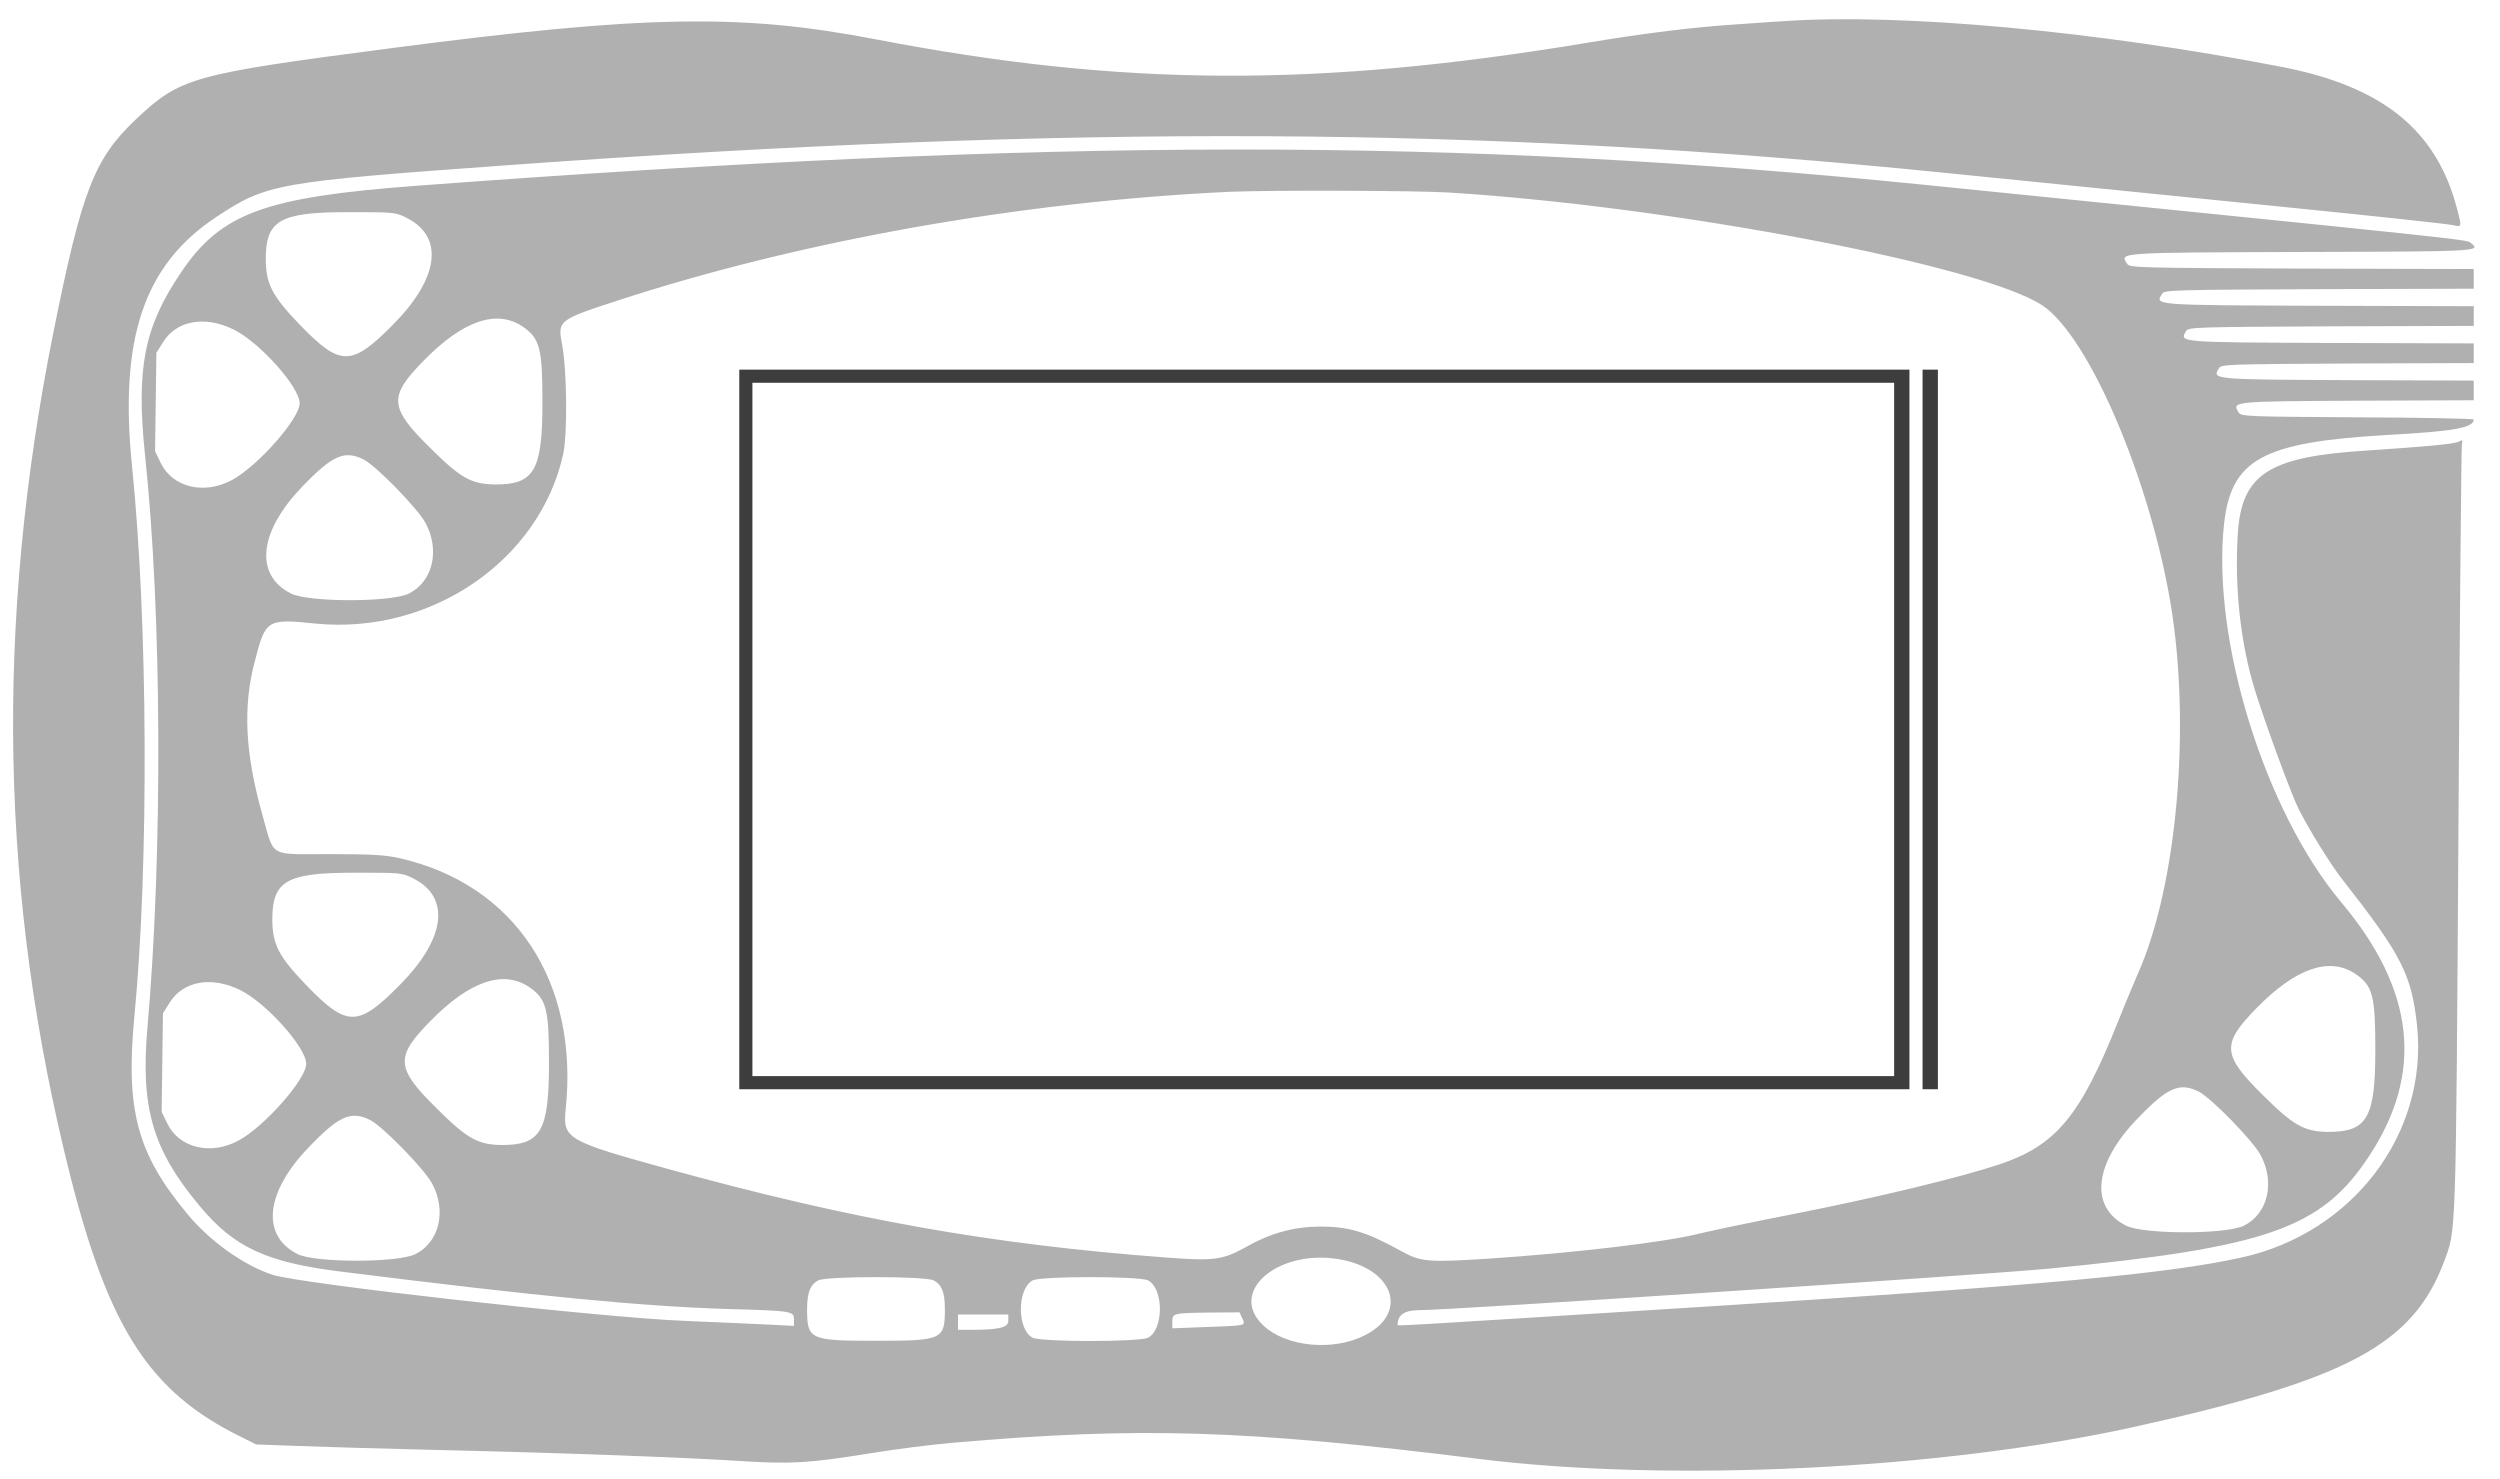
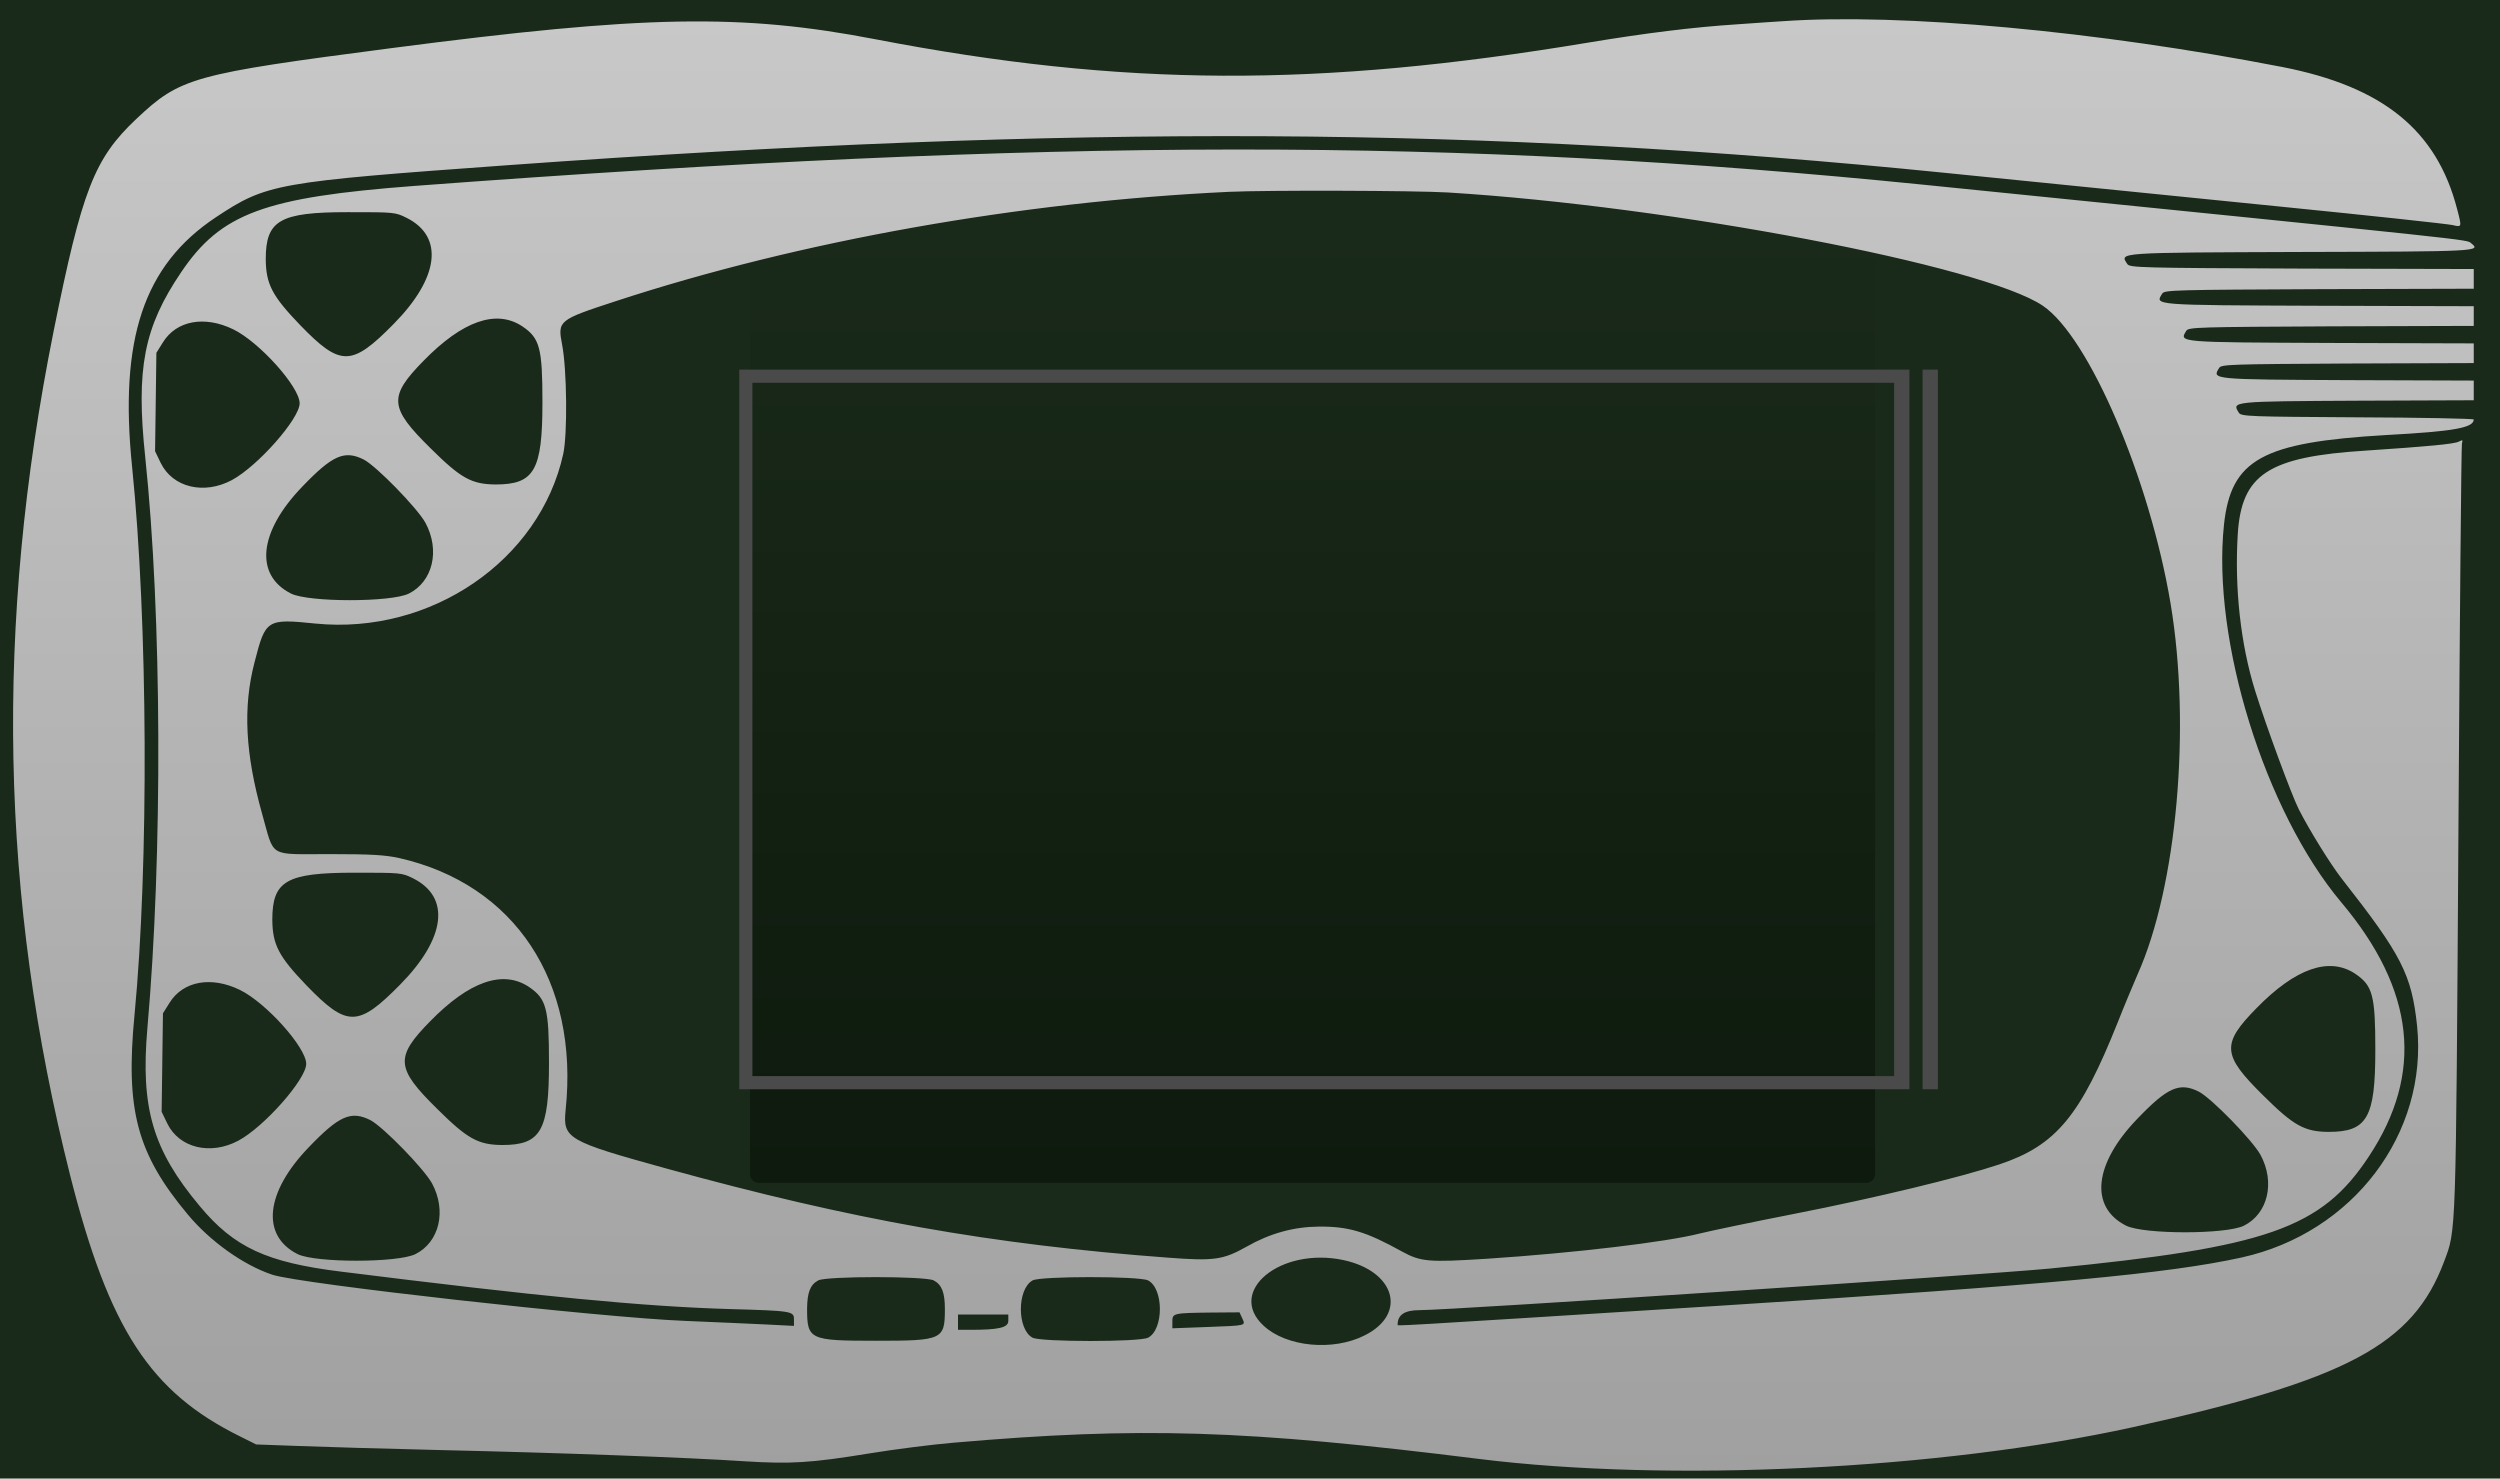
<svg xmlns="http://www.w3.org/2000/svg" width="1524" height="901.333" viewBox="0 0 1143 676">
-   <path fill="#b0b0b0" d="M815 9.7c-2.5.1-11.7.8-20.5 1.4-20.4 1.3-42.6 4.1-68.5 8.4C602.3 40.1 513.4 39.7 400.5 18 338.8 6.1 294.8 6.9 179 22 87.7 33.9 82.5 35.4 62.3 54.4c-19.2 18.1-24.8 32.5-37.8 97.1-27 134.6-24.5 258.7 7.6 386 17.8 70.1 36.5 98.9 77.6 119.2l7.4 3.7 19.2.7c10.6.4 40.4 1.3 66.2 1.9 53.2 1.2 112.8 3.4 138 5.1 20.9 1.3 30.1.8 57-3.6 11.6-1.9 28.9-4.1 38.5-4.9 85.4-7.4 133.3-5.9 240 7.4 87.4 10.9 211 4.9 299.2-14.5 97.9-21.6 127.9-37.6 142.2-75.6 5.6-15 5.4-9 6.6-197.9.6-96 1.3-175.3 1.6-176.3.5-1.6.3-1.7-1.4-.8-2.1 1.1-13.9 2.2-42.3 4.1-44.9 2.8-57.1 10.8-58.8 38.3-1.5 24.7 1.3 50.3 8 71.7 4.9 15.7 16.6 47.5 19.9 54 4.7 9.3 14.6 25.3 19.7 31.8 27.4 34.9 31.9 43.8 34.4 67.3 5 49.2-29.3 94.5-80.1 105.8-33.5 7.4-88 12.5-239 22.1-155.3 9.8-147 9.3-147 8.6 0-4.5 3.2-6.6 10.1-6.6 14.1 0 257.4-16.1 287.9-19 99.5-9.7 124.3-18.3 146-51.2 25.3-38.2 21.2-76.1-12.6-116.3-34.9-41.6-59.2-119.8-53.6-172.6 3.2-29.9 17.5-37.7 74.2-41 31.1-1.7 39.9-3.3 40-7.1 0-.4-23.9-.9-53.1-1-49.4-.3-53.3-.4-54.3-2.1-3.3-5.2-3.4-5.2 54.3-5.5l53.1-.2v-9l-57.6-.2c-62.6-.3-62.1-.3-58.8-5.6 1-1.6 5.1-1.7 58.8-2l57.6-.2v-9l-65.1-.2c-70.8-.3-69.6-.2-66.3-5.6 1-1.6 5.5-1.7 66.3-2l65.1-.2v-9l-70.6-.2c-76.9-.3-75.2-.2-71.8-5.6 1-1.6 5.7-1.7 71.8-2l70.6-.2v-9l-78.6-.2c-73.7-.3-78.8-.4-79.8-2.1-3.4-5.3-5.9-5.2 79.8-5.5 81.3-.2 82-.3 77.4-4-2.3-1.8 6.3-.8-249.9-26.7C664.7 62.8 483.7 63 189.5 85c-68.6 5.2-88.5 12.5-106.7 39.5-17 25.1-20.7 44-16.4 84.5 7.6 72.1 8 181.6 1 260.9-3.2 36.7 2.4 55.8 23.9 81.5 15.7 18.9 30.6 25.8 64.7 30 91.1 11.4 137.7 15.9 177.5 17.1 28.7.8 29.5 1 29.5 4.7v3l-11.7-.6c-6.5-.3-23.7-1.1-38.3-1.7-38-1.5-176-16.9-188.5-21.1-13.2-4.4-28.5-15.3-38.7-27.6-23.2-27.8-28.5-47.7-24.3-91.2 6.6-68.6 6.1-179.9-1.1-250.5-6-58.5 5.3-92.2 38.2-114.1 23.4-15.5 27.2-16.2 133.9-23.9C491.8 56.8 679.1 57.8 889 79c43.7 4.4 113 11.4 154 15.5s76.2 7.9 78.3 8.4c4.3 1 4.3 1.1 2.1-7.3-9.3-36-33.9-56-80.1-65C958.8 14.2 869.3 5.9 815 9.7M662 88c102.3 6.3 244.9 33.4 272 51.8 21.1 14.3 48.8 79 58.4 136.2 9.4 56.3 2.9 129.4-15.1 169.5-1.9 4.4-6 14.1-8.9 21.5-17.3 43.4-28.4 56.7-54.4 65.4-17.7 5.9-56.1 15.2-93.3 22.5-19.4 3.8-38.9 7.9-43.3 9-15.6 4-57.9 9-97.6 11.6-26.7 1.7-30.2 1.4-38.8-3.3-16.4-9.1-24.4-11.5-38-11.4-11.6.1-22.4 3.1-33.1 9.2-10.7 6-14.8 6.6-35.9 5-80.6-6-144.3-17.3-229.5-40.8-45.3-12.5-47.2-13.7-45.9-26.7 6.2-58.7-23.2-103.2-76.1-115.2-6.5-1.4-12.5-1.8-31.9-1.8-28.3 0-25 1.9-30.7-18.2-7.8-27.7-8.9-49-3.5-69.6 5-19.5 5.5-19.9 27.9-17.6 52.8 5.2 102.5-28.9 113.2-77.5 2-9 1.7-38.7-.5-50-2.1-11-1.8-11.3 24.5-19.9 84.3-27.6 184.9-45.5 280.5-50 17-.8 85.3-.6 100 .3M185.9 99.6c17.2 8.6 14.9 27.4-5.9 48.5-19.3 19.6-24.3 19.6-42.8.5-12.8-13.3-15.6-18.7-15.7-30.1 0-17.8 6.4-21.5 37.5-21.5 21.3 0 21.7 0 26.9 2.6m52.9 49.6c8 5.4 9.2 9.8 9.2 34.8 0 31.1-3.7 37.5-21.4 37.5-11-.1-15.9-2.8-29.7-16.5-19-18.7-19.4-23.6-3.2-40.1 17.8-18.2 33.2-23.6 45.1-15.7m-132.1 1.4c11.9 5.8 30.3 26.3 30.3 33.8 0 7-19.1 28.7-31 35.1-12.7 6.8-27 3.4-32.5-7.8l-2.6-5.4.3-22.5.3-22.5 3-4.8c6.2-10 19.1-12.3 32.2-5.9m59.6 59.5c5.8 3 24.5 22.2 28.2 28.9 6.8 12.6 3.4 26.9-7.6 32.4-8.2 4-45.6 4-53.8 0-16.9-8.5-14.8-28.3 5.1-48.9 13.8-14.4 19.3-16.8 28.1-12.4m22.6 191.5c17.2 8.6 14.9 27.4-5.9 48.5-19.3 19.6-24.3 19.6-42.8.5-12.8-13.3-15.6-18.7-15.7-30.1 0-17.8 6.4-21.5 37.5-21.5 21.3 0 21.7 0 26.9 2.6m887.9 43.6c8 5.4 9.2 9.8 9.2 34.8 0 31.1-3.7 37.5-21.4 37.5-11-.1-15.9-2.8-29.7-16.5-19-18.7-19.4-23.6-3.2-40.1 17.8-18.2 33.2-23.6 45.1-15.7m-835 6c8 5.4 9.2 9.8 9.2 34.8 0 31.1-3.7 37.5-21.4 37.5-11-.1-15.9-2.8-29.7-16.5-19-18.7-19.4-23.6-3.2-40.1 17.8-18.2 33.2-23.6 45.1-15.7m-132.1 1.4c11.9 5.8 30.3 26.3 30.3 33.8 0 7-19.1 28.7-31 35.1-12.7 6.8-27 3.4-32.5-7.8l-2.6-5.4.3-22.5.3-22.5 3-4.8c6.2-10 19.1-12.3 32.2-5.9m895.6 46.5c5.8 3 24.5 22.2 28.2 28.9 6.8 12.6 3.4 26.9-7.6 32.4-8.2 4-45.6 4-53.8 0-16.9-8.5-14.8-28.3 5.1-48.9 13.8-14.4 19.3-16.8 28.1-12.4m-836 13c5.8 3 24.5 22.2 28.2 28.9 6.8 12.6 3.4 26.9-7.6 32.4-8.2 4-45.6 4-53.8 0-16.9-8.5-14.8-28.3 5.1-48.9 13.8-14.4 19.3-16.8 28.1-12.4m444.9 64c23.7 5.1 29.3 24.6 9.8 34.4-14.5 7.4-35.9 5.3-46.3-4.4-17-15.7 7.7-36.1 36.5-30m-187.3 9.3c3.7 2 5.1 5.5 5.1 13.1 0 14-1.1 14.5-31.5 14.5-30.5 0-31.5-.5-31.5-14.8.1-7.3 1.4-10.8 5.1-12.8 3.6-2 48.9-2 52.8 0m98 0c7.2 3.8 7.2 22.4 0 26.2-4 2-48.8 2-52.8 0-7.1-3.7-7.2-22.2 0-26.2 3.6-2 48.9-2 52.8 0m43 17.2c1.6 3.6 2.4 3.4-15.8 4.1l-16.1.6v-3.1c0-3.8.4-3.9 17.6-4.1l13.1-.1zM461 603.9c0 3.1-4.3 4.1-17.6 4.1H438v-7h23z" />
-   <path fill="#3d3d3d" d="M338 333.5V498h535V169H338zm528 0V492H344V175h522zM879 333.5V498h7V169h-7z" />
+   <defs>
+     <linearGradient id="b" x1="0" x2="0" y1="0" y2="1">
+       <stop offset="0%" stop-color="#c8c8c8" />
+       <stop offset="100%" stop-color="#a0a0a0" />
+     </linearGradient>
+     <linearGradient id="a" x1="0" x2="0" y1="0" y2="1">
+       <stop offset="0%" stop-color="#1a2a1a" />
+       <stop offset="100%" stop-color="#0d1a0d" />
+     </linearGradient>
+   </defs>
+   <path fill="#1a2a1a" d="M0 0h1143v676H0z" />
+   <rect width="514.4" height="439.4" x="342.9" y="101.4" fill="url(#a)" rx="4" />
+   <path fill="url(#b)" d="M815 9.7c-2.5.1-11.7.8-20.5 1.4-20.4 1.3-42.6 4.1-68.5 8.4C602.3 40.1 513.4 39.7 400.5 18 338.8 6.1 294.8 6.9 179 22 87.7 33.9 82.5 35.4 62.3 54.4c-19.2 18.1-24.8 32.5-37.8 97.1-27 134.6-24.5 258.7 7.6 386 17.8 70.1 36.5 98.9 77.6 119.2l7.4 3.7 19.2.7c10.6.4 40.4 1.3 66.2 1.9 53.2 1.2 112.8 3.4 138 5.1 20.9 1.3 30.1.8 57-3.6 11.6-1.9 28.9-4.1 38.5-4.9 85.4-7.4 133.3-5.9 240 7.4 87.4 10.9 211 4.9 299.2-14.5 97.9-21.6 127.9-37.6 142.2-75.6 5.6-15 5.4-9 6.6-197.9.6-96 1.3-175.3 1.6-176.3.5-1.6.3-1.7-1.4-.8-2.1 1.1-13.9 2.2-42.3 4.1-44.9 2.8-57.1 10.8-58.8 38.3-1.5 24.7 1.3 50.3 8 71.7 4.9 15.7 16.6 47.5 19.9 54 4.7 9.3 14.6 25.3 19.7 31.8 27.4 34.9 31.9 43.8 34.4 67.3 5 49.2-29.3 94.5-80.1 105.8-33.5 7.4-88 12.5-239 22.1-155.3 9.8-147 9.3-147 8.6 0-4.5 3.2-6.6 10.1-6.6 14.1 0 257.4-16.1 287.9-19 99.5-9.7 124.3-18.3 146-51.2 25.3-38.2 21.2-76.1-12.6-116.3-34.9-41.6-59.2-119.8-53.6-172.6 3.2-29.9 17.5-37.7 74.2-41 31.1-1.7 39.9-3.3 40-7.1 0-.4-23.9-.9-53.1-1-49.4-.3-53.3-.4-54.3-2.1-3.3-5.2-3.4-5.2 54.3-5.5l53.1-.2v-9l-57.6-.2c-62.6-.3-62.1-.3-58.8-5.6 1-1.6 5.1-1.7 58.8-2l57.6-.2v-9l-65.1-.2c-70.8-.3-69.6-.2-66.3-5.6 1-1.6 5.5-1.7 66.3-2l65.1-.2v-9l-70.6-.2c-76.9-.3-75.2-.2-71.8-5.6 1-1.6 5.7-1.7 71.8-2l70.6-.2v-9l-78.6-.2c-73.7-.3-78.8-.4-79.8-2.1-3.4-5.3-5.9-5.2 79.8-5.5 81.3-.2 82-.3 77.4-4-2.3-1.8 6.3-.8-249.9-26.7C664.7 62.8 483.7 63 189.5 85c-68.6 5.2-88.5 12.5-106.7 39.5-17 25.1-20.7 44-16.4 84.5 7.6 72.1 8 181.6 1 260.9-3.2 36.7 2.4 55.8 23.9 81.5 15.7 18.9 30.6 25.8 64.7 30 91.1 11.4 137.7 15.9 177.5 17.1 28.7.8 29.5 1 29.5 4.7v3l-11.7-.6c-6.5-.3-23.7-1.1-38.3-1.7-38-1.5-176-16.9-188.5-21.1-13.2-4.4-28.5-15.3-38.7-27.6-23.2-27.8-28.5-47.7-24.3-91.2 6.6-68.6 6.1-179.9-1.1-250.5-6-58.5 5.3-92.2 38.2-114.1 23.4-15.5 27.2-16.2 133.9-23.9C491.8 56.8 679.1 57.8 889 79c43.7 4.4 113 11.4 154 15.5s76.2 7.9 78.3 8.4c4.3 1 4.3 1.1 2.1-7.3-9.3-36-33.9-56-80.1-65C958.8 14.2 869.3 5.9 815 9.7M662 88c102.3 6.3 244.9 33.4 272 51.8 21.1 14.3 48.8 79 58.4 136.2 9.4 56.3 2.9 129.4-15.1 169.5-1.9 4.4-6 14.1-8.9 21.5-17.3 43.4-28.4 56.7-54.4 65.4-17.7 5.9-56.1 15.2-93.3 22.5-19.4 3.8-38.9 7.9-43.3 9-15.6 4-57.9 9-97.6 11.6-26.7 1.7-30.2 1.4-38.8-3.3-16.4-9.1-24.4-11.5-38-11.4-11.6.1-22.4 3.1-33.1 9.2-10.7 6-14.8 6.6-35.9 5-80.6-6-144.3-17.3-229.5-40.8-45.3-12.5-47.2-13.7-45.9-26.7 6.2-58.7-23.2-103.2-76.1-115.2-6.5-1.4-12.5-1.8-31.9-1.8-28.3 0-25 1.9-30.7-18.2-7.8-27.7-8.9-49-3.5-69.6 5-19.5 5.5-19.9 27.9-17.6 52.8 5.2 102.5-28.9 113.2-77.5 2-9 1.7-38.7-.5-50-2.1-11-1.8-11.3 24.5-19.9 84.3-27.6 184.9-45.5 280.5-50 17-.8 85.3-.6 100 .3M185.9 99.6c17.2 8.6 14.9 27.4-5.9 48.5-19.3 19.6-24.3 19.6-42.8.5-12.8-13.3-15.6-18.7-15.7-30.1 0-17.8 6.4-21.5 37.5-21.5 21.3 0 21.7 0 26.9 2.6m52.9 49.6c8 5.4 9.2 9.8 9.2 34.8 0 31.1-3.7 37.5-21.4 37.5-11-.1-15.9-2.8-29.7-16.5-19-18.7-19.4-23.6-3.2-40.1 17.8-18.2 33.2-23.6 45.1-15.7m-132.1 1.4c11.9 5.8 30.3 26.3 30.3 33.8 0 7-19.1 28.7-31 35.1-12.7 6.8-27 3.4-32.5-7.8l-2.6-5.4.3-22.5.3-22.5 3-4.8c6.2-10 19.1-12.3 32.2-5.9m59.6 59.5c5.8 3 24.5 22.2 28.2 28.9 6.8 12.6 3.4 26.9-7.6 32.4-8.2 4-45.6 4-53.8 0-16.9-8.5-14.8-28.3 5.1-48.9 13.8-14.4 19.3-16.8 28.1-12.4m22.6 191.5c17.2 8.6 14.9 27.4-5.9 48.5-19.3 19.6-24.3 19.6-42.8.5-12.8-13.3-15.6-18.7-15.7-30.1 0-17.8 6.4-21.5 37.5-21.5 21.3 0 21.7 0 26.9 2.6m887.9 43.6c8 5.4 9.2 9.8 9.2 34.8 0 31.1-3.7 37.5-21.4 37.5-11-.1-15.9-2.8-29.7-16.5-19-18.7-19.4-23.6-3.2-40.1 17.8-18.2 33.2-23.6 45.1-15.7m-835 6c8 5.4 9.2 9.8 9.2 34.8 0 31.1-3.7 37.5-21.4 37.5-11-.1-15.9-2.8-29.7-16.5-19-18.7-19.4-23.6-3.2-40.1 17.8-18.2 33.2-23.6 45.1-15.7m-132.1 1.4c11.9 5.8 30.3 26.3 30.3 33.8 0 7-19.1 28.7-31 35.1-12.7 6.8-27 3.4-32.5-7.8l-2.6-5.4.3-22.5.3-22.5 3-4.8c6.2-10 19.1-12.3 32.2-5.9m895.6 46.5c5.8 3 24.5 22.2 28.2 28.9 6.8 12.6 3.4 26.9-7.6 32.4-8.2 4-45.6 4-53.8 0-16.9-8.5-14.8-28.3 5.1-48.9 13.8-14.4 19.3-16.8 28.1-12.4m-836 13c5.8 3 24.5 22.2 28.2 28.9 6.8 12.6 3.4 26.9-7.6 32.4-8.2 4-45.6 4-53.8 0-16.9-8.5-14.8-28.3 5.1-48.9 13.8-14.4 19.3-16.8 28.1-12.4m444.9 64c23.7 5.1 29.3 24.6 9.8 34.4-14.5 7.4-35.9 5.3-46.3-4.4-17-15.7 7.7-36.1 36.5-30m-187.3 9.3c3.7 2 5.1 5.5 5.1 13.1 0 14-1.1 14.5-31.5 14.5-30.5 0-31.5-.5-31.5-14.8.1-7.3 1.4-10.8 5.1-12.8 3.6-2 48.9-2 52.8 0m98 0c7.2 3.8 7.2 22.4 0 26.2-4 2-48.8 2-52.8 0-7.1-3.7-7.2-22.2 0-26.2 3.6-2 48.9-2 52.8 0m43 17.2c1.6 3.6 2.4 3.4-15.8 4.1l-16.1.6v-3.1c0-3.8.4-3.9 17.6-4.1l13.1-.1zM461 603.9c0 3.1-4.3 4.1-17.6 4.1H438v-7h23z" />
+   <path fill="#4a4a4a" d="M338 333.5V498h535V169H338zm528 0V492H344V175h522zm13 0V498h7V169h-7z" />
</svg>
